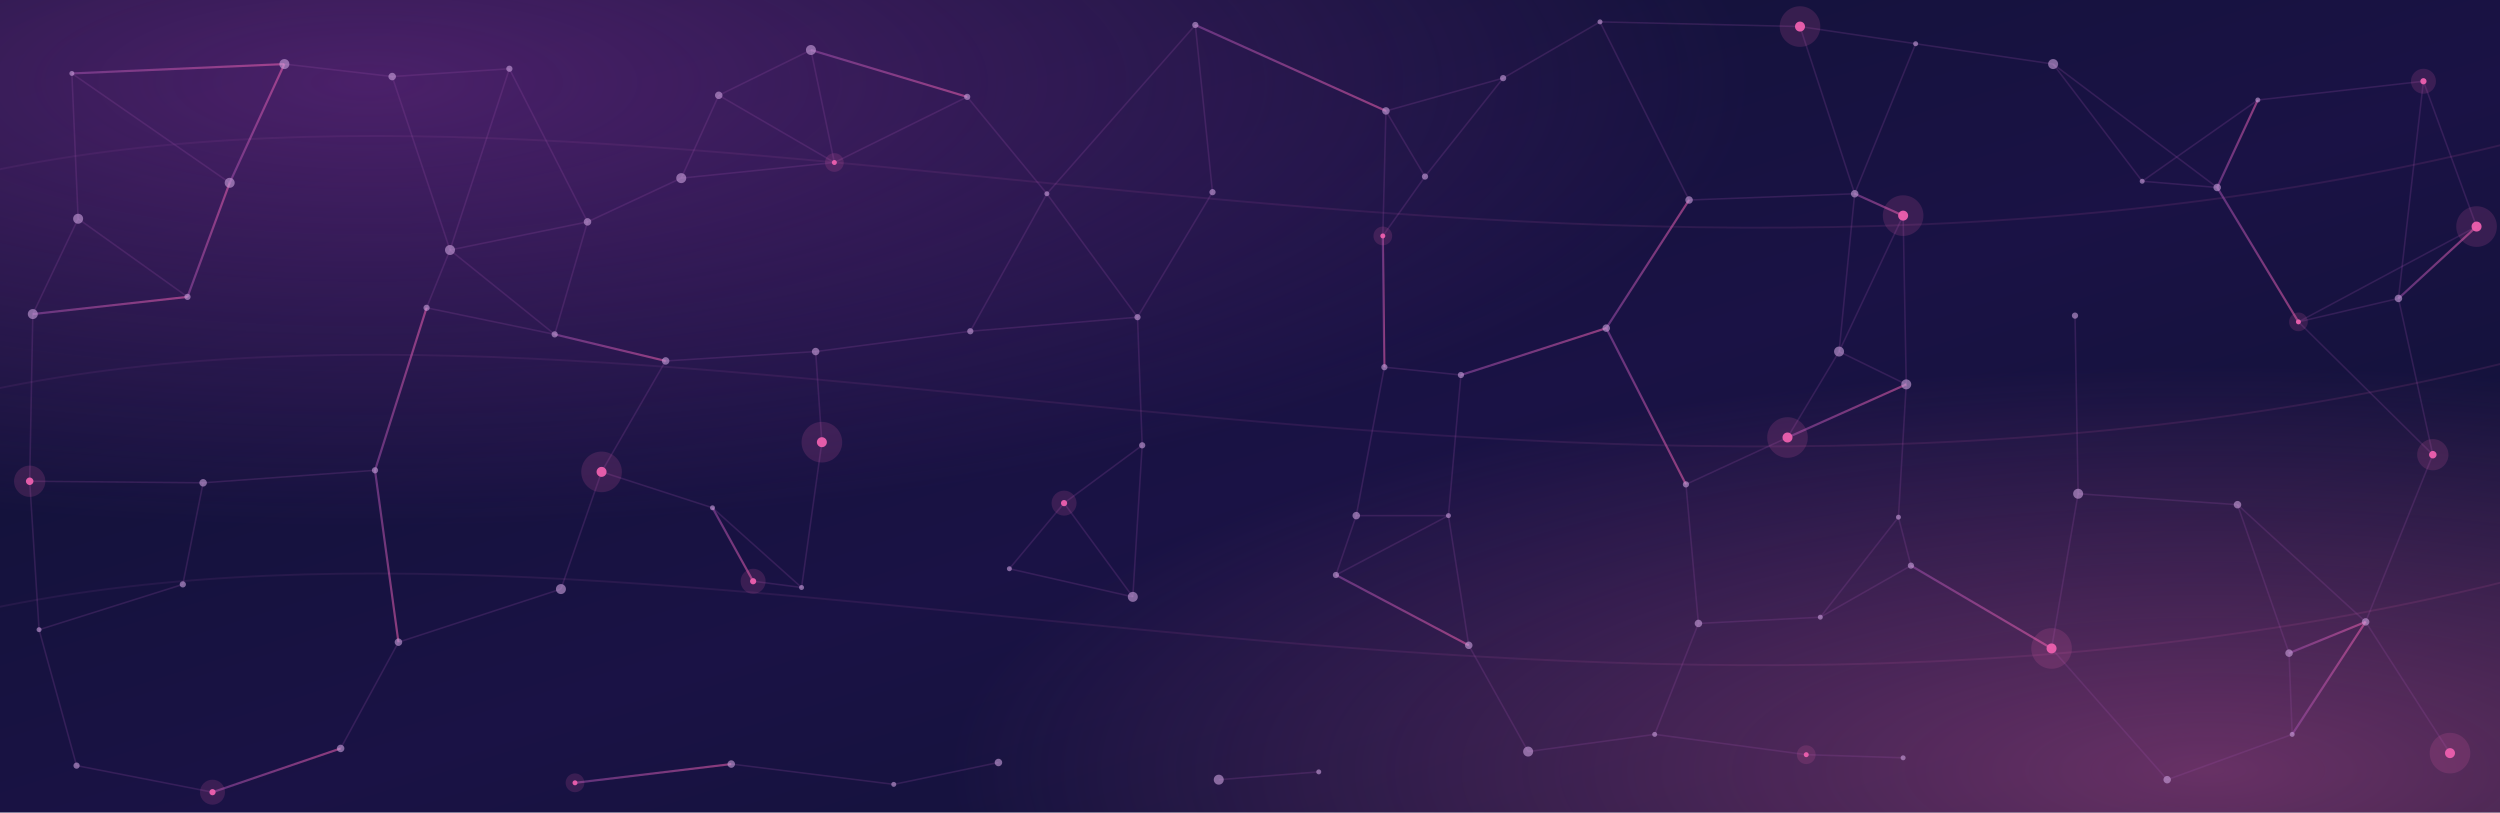
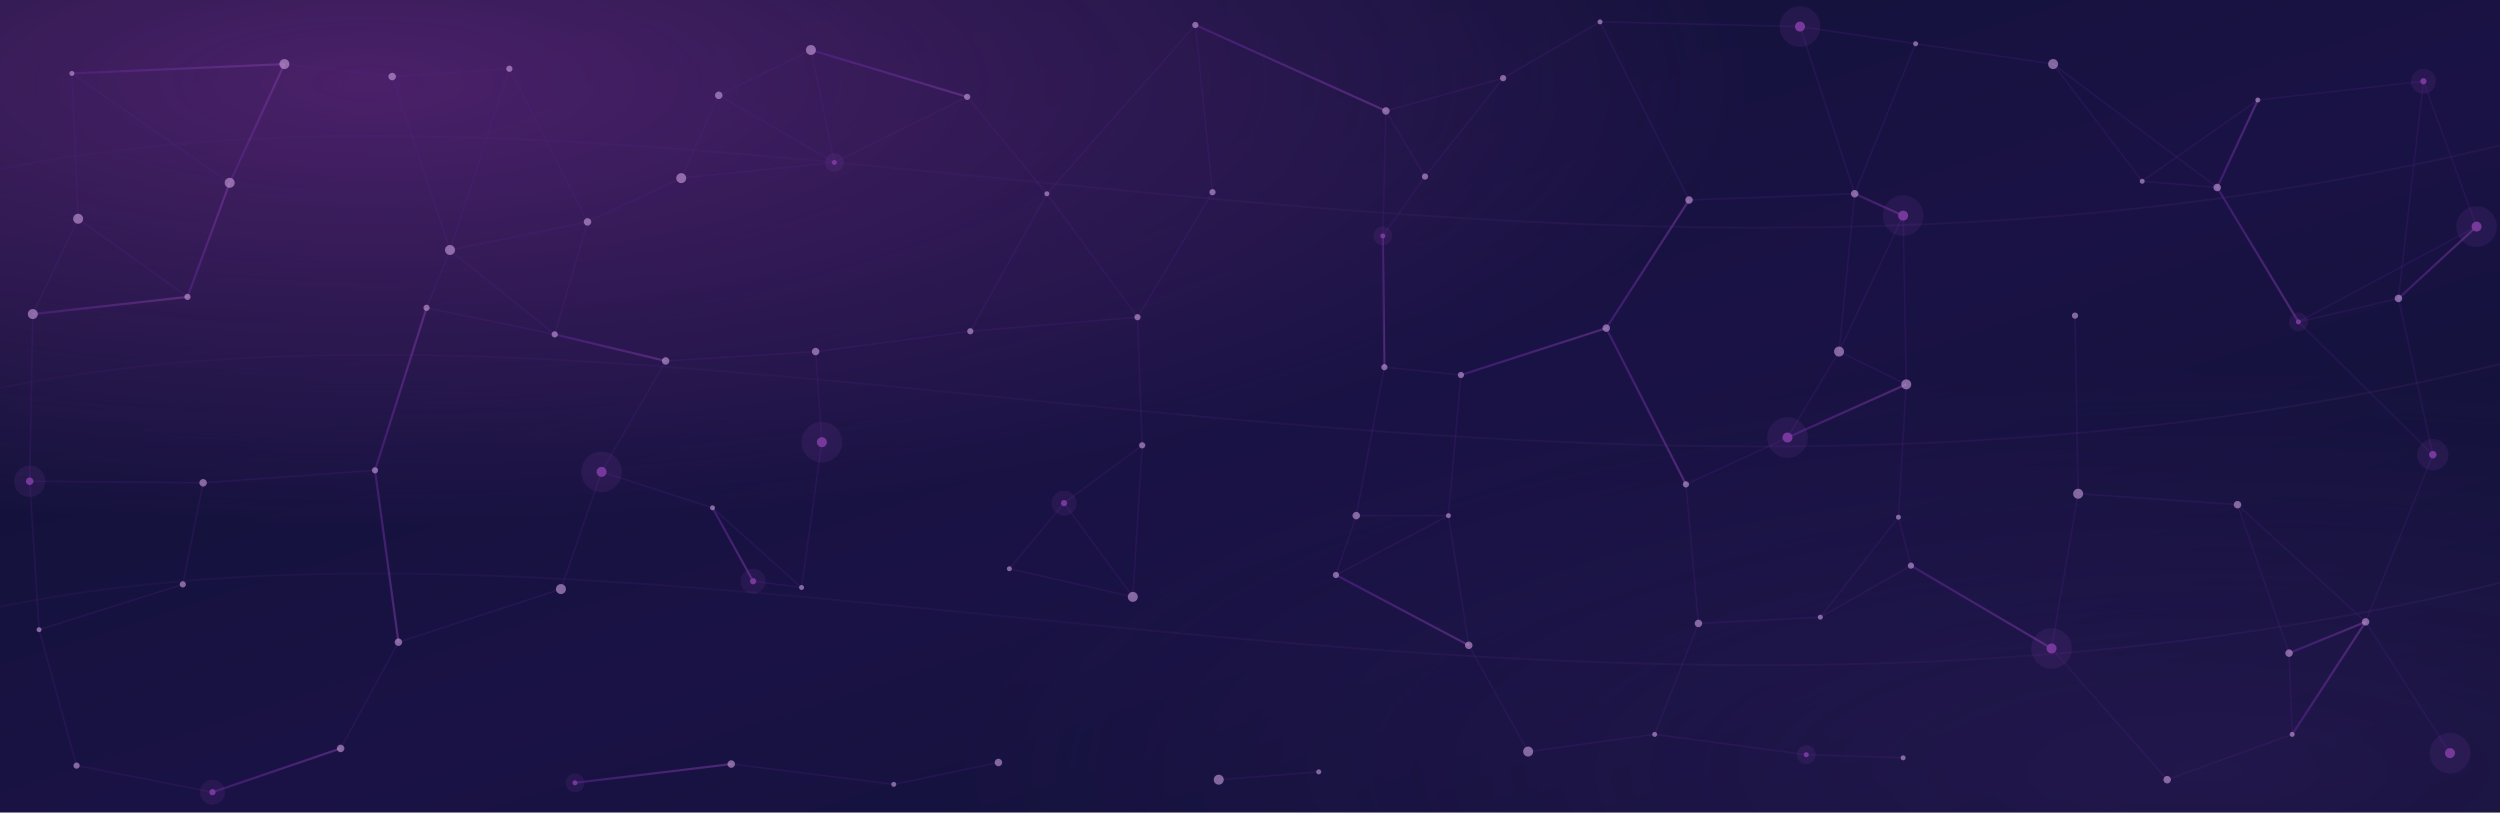
<svg xmlns="http://www.w3.org/2000/svg" viewBox="0 0 1600 520" preserveAspectRatio="xMidYMid slice">
  <defs>
    <linearGradient id="bg" x1="0" y1="0" x2="1" y2="1">
      <stop offset="0" stop-color="#0C1230" />
      <stop offset=".55" stop-color="#1A1245" />
      <stop offset="1" stop-color="#0C1230" />
    </linearGradient>
    <linearGradient id="hot" x1="0" y1="0" x2="1" y2="0">
-       <stop offset="0" stop-color="#9B4DA8" />
-       <stop offset="1" stop-color="#EC5FAE" />
+       <stop offset="0" stop-color="#5A2390" />
+       <stop offset="1" stop-color="#7A3A9E" />
    </linearGradient>
    <radialGradient id="g1" cx=".15" cy=".1" r=".55">
      <stop offset="0" stop-color="#7B2C94" stop-opacity=".55" />
      <stop offset="1" stop-color="#7B2C94" stop-opacity="0" />
    </radialGradient>
    <radialGradient id="g2" cx=".88" cy=".95" r=".5">
-       <stop offset="0" stop-color="#EC5FAE" stop-opacity=".4" />
-       <stop offset="1" stop-color="#EC5FAE" stop-opacity="0" />
+       <stop offset="0" stop-color="#5A2390" stop-opacity=".25" />
+       <stop offset="1" stop-color="#5A2390" stop-opacity="0" />
    </radialGradient>
  </defs>
  <rect width="1600" height="520" fill="url(#bg)" />
  <rect width="1600" height="520" fill="url(#g1)" />
  <rect width="1600" height="520" fill="url(#g2)" />
  <path d="M-50 120 C 400 0, 1000 260, 1650 80" fill="none" stroke="url(#hot)" stroke-opacity=".12" stroke-width="1.2" />
  <path d="M-50 260 C 400 140, 1000 400, 1650 220" fill="none" stroke="url(#hot)" stroke-opacity=".12" stroke-width="1.2" />
  <path d="M-50 400 C 400 280, 1000 540, 1650 360" fill="none" stroke="url(#hot)" stroke-opacity=".12" stroke-width="1.2" />
-   <line x1="46" y1="47" x2="50" y2="140" stroke="#9B4DA8" stroke-opacity="0.22" stroke-width="1" />
-   <line x1="46" y1="47" x2="147" y2="117" stroke="#9B4DA8" stroke-opacity="0.22" stroke-width="1" />
+   <line x1="46" y1="47" x2="50" y2="140" stroke="#5A2390" stroke-opacity="0.22" stroke-width="1" />
+   <line x1="46" y1="47" x2="147" y2="117" stroke="#5A2390" stroke-opacity="0.22" stroke-width="1" />
  <line x1="46" y1="47" x2="182" y2="41" stroke="url(#hot)" stroke-opacity="0.55" stroke-width="1.4" />
-   <line x1="182" y1="41" x2="251" y2="49" stroke="#9B4DA8" stroke-opacity="0.22" stroke-width="1" />
+   <line x1="182" y1="41" x2="251" y2="49" stroke="#5A2390" stroke-opacity="0.22" stroke-width="1" />
  <line x1="182" y1="41" x2="147" y2="117" stroke="url(#hot)" stroke-opacity="0.55" stroke-width="1.4" />
-   <line x1="251" y1="49" x2="326" y2="44" stroke="#9B4DA8" stroke-opacity="0.22" stroke-width="1" />
-   <line x1="251" y1="49" x2="288" y2="160" stroke="#9B4DA8" stroke-opacity="0.22" stroke-width="1" />
-   <line x1="326" y1="44" x2="376" y2="142" stroke="#9B4DA8" stroke-opacity="0.22" stroke-width="1" />
-   <line x1="326" y1="44" x2="288" y2="160" stroke="#9B4DA8" stroke-opacity="0.22" stroke-width="1" />
-   <line x1="460" y1="61" x2="436" y2="114" stroke="#9B4DA8" stroke-opacity="0.22" stroke-width="1" />
-   <line x1="460" y1="61" x2="519" y2="32" stroke="#9B4DA8" stroke-opacity="0.22" stroke-width="1" />
-   <line x1="460" y1="61" x2="534" y2="104" stroke="#9B4DA8" stroke-opacity="0.22" stroke-width="1" />
-   <line x1="519" y1="32" x2="534" y2="104" stroke="#9B4DA8" stroke-opacity="0.22" stroke-width="1" />
+   <line x1="251" y1="49" x2="326" y2="44" stroke="#5A2390" stroke-opacity="0.22" stroke-width="1" />
+   <line x1="251" y1="49" x2="288" y2="160" stroke="#5A2390" stroke-opacity="0.22" stroke-width="1" />
+   <line x1="326" y1="44" x2="376" y2="142" stroke="#5A2390" stroke-opacity="0.22" stroke-width="1" />
+   <line x1="326" y1="44" x2="288" y2="160" stroke="#5A2390" stroke-opacity="0.22" stroke-width="1" />
+   <line x1="460" y1="61" x2="436" y2="114" stroke="#5A2390" stroke-opacity="0.22" stroke-width="1" />
+   <line x1="460" y1="61" x2="519" y2="32" stroke="#5A2390" stroke-opacity="0.22" stroke-width="1" />
+   <line x1="460" y1="61" x2="534" y2="104" stroke="#5A2390" stroke-opacity="0.22" stroke-width="1" />
+   <line x1="519" y1="32" x2="534" y2="104" stroke="#5A2390" stroke-opacity="0.22" stroke-width="1" />
  <line x1="519" y1="32" x2="619" y2="62" stroke="url(#hot)" stroke-opacity="0.55" stroke-width="1.4" />
-   <line x1="619" y1="62" x2="670" y2="124" stroke="#9B4DA8" stroke-opacity="0.22" stroke-width="1" />
-   <line x1="619" y1="62" x2="534" y2="104" stroke="#9B4DA8" stroke-opacity="0.22" stroke-width="1" />
-   <line x1="765" y1="16" x2="776" y2="123" stroke="#9B4DA8" stroke-opacity="0.22" stroke-width="1" />
+   <line x1="619" y1="62" x2="670" y2="124" stroke="#5A2390" stroke-opacity="0.22" stroke-width="1" />
+   <line x1="619" y1="62" x2="534" y2="104" stroke="#5A2390" stroke-opacity="0.22" stroke-width="1" />
+   <line x1="765" y1="16" x2="776" y2="123" stroke="#5A2390" stroke-opacity="0.22" stroke-width="1" />
  <line x1="765" y1="16" x2="887" y2="71" stroke="url(#hot)" stroke-opacity="0.55" stroke-width="1.4" />
-   <line x1="765" y1="16" x2="670" y2="124" stroke="#9B4DA8" stroke-opacity="0.22" stroke-width="1" />
-   <line x1="887" y1="71" x2="912" y2="113" stroke="#9B4DA8" stroke-opacity="0.22" stroke-width="1" />
-   <line x1="887" y1="71" x2="962" y2="50" stroke="#9B4DA8" stroke-opacity="0.22" stroke-width="1" />
-   <line x1="887" y1="71" x2="885" y2="151" stroke="#9B4DA8" stroke-opacity="0.22" stroke-width="1" />
-   <line x1="962" y1="50" x2="1024" y2="14" stroke="#9B4DA8" stroke-opacity="0.22" stroke-width="1" />
-   <line x1="962" y1="50" x2="912" y2="113" stroke="#9B4DA8" stroke-opacity="0.22" stroke-width="1" />
-   <line x1="1024" y1="14" x2="1081" y2="128" stroke="#9B4DA8" stroke-opacity="0.22" stroke-width="1" />
-   <line x1="1024" y1="14" x2="1152" y2="17" stroke="#9B4DA8" stroke-opacity="0.22" stroke-width="1" />
-   <line x1="1152" y1="17" x2="1226" y2="28" stroke="#9B4DA8" stroke-opacity="0.22" stroke-width="1" />
-   <line x1="1152" y1="17" x2="1187" y2="124" stroke="#9B4DA8" stroke-opacity="0.22" stroke-width="1" />
-   <line x1="1226" y1="28" x2="1314" y2="41" stroke="#9B4DA8" stroke-opacity="0.22" stroke-width="1" />
-   <line x1="1226" y1="28" x2="1187" y2="124" stroke="#9B4DA8" stroke-opacity="0.22" stroke-width="1" />
-   <line x1="1314" y1="41" x2="1371" y2="116" stroke="#9B4DA8" stroke-opacity="0.22" stroke-width="1" />
-   <line x1="1314" y1="41" x2="1419" y2="120" stroke="#9B4DA8" stroke-opacity="0.22" stroke-width="1" />
+   <line x1="765" y1="16" x2="670" y2="124" stroke="#5A2390" stroke-opacity="0.22" stroke-width="1" />
+   <line x1="887" y1="71" x2="912" y2="113" stroke="#5A2390" stroke-opacity="0.22" stroke-width="1" />
+   <line x1="887" y1="71" x2="962" y2="50" stroke="#5A2390" stroke-opacity="0.22" stroke-width="1" />
+   <line x1="887" y1="71" x2="885" y2="151" stroke="#5A2390" stroke-opacity="0.22" stroke-width="1" />
+   <line x1="962" y1="50" x2="1024" y2="14" stroke="#5A2390" stroke-opacity="0.22" stroke-width="1" />
+   <line x1="962" y1="50" x2="912" y2="113" stroke="#5A2390" stroke-opacity="0.22" stroke-width="1" />
+   <line x1="1024" y1="14" x2="1081" y2="128" stroke="#5A2390" stroke-opacity="0.22" stroke-width="1" />
+   <line x1="1024" y1="14" x2="1152" y2="17" stroke="#5A2390" stroke-opacity="0.22" stroke-width="1" />
+   <line x1="1152" y1="17" x2="1226" y2="28" stroke="#5A2390" stroke-opacity="0.22" stroke-width="1" />
+   <line x1="1152" y1="17" x2="1187" y2="124" stroke="#5A2390" stroke-opacity="0.22" stroke-width="1" />
+   <line x1="1226" y1="28" x2="1314" y2="41" stroke="#5A2390" stroke-opacity="0.22" stroke-width="1" />
+   <line x1="1226" y1="28" x2="1187" y2="124" stroke="#5A2390" stroke-opacity="0.22" stroke-width="1" />
+   <line x1="1314" y1="41" x2="1371" y2="116" stroke="#5A2390" stroke-opacity="0.22" stroke-width="1" />
+   <line x1="1314" y1="41" x2="1419" y2="120" stroke="#5A2390" stroke-opacity="0.22" stroke-width="1" />
  <line x1="1445" y1="64" x2="1419" y2="120" stroke="url(#hot)" stroke-opacity="0.55" stroke-width="1.4" />
-   <line x1="1445" y1="64" x2="1371" y2="116" stroke="#9B4DA8" stroke-opacity="0.22" stroke-width="1" />
-   <line x1="1445" y1="64" x2="1551" y2="52" stroke="#9B4DA8" stroke-opacity="0.22" stroke-width="1" />
-   <line x1="1551" y1="52" x2="1585" y2="145" stroke="#9B4DA8" stroke-opacity="0.22" stroke-width="1" />
-   <line x1="1551" y1="52" x2="1535" y2="191" stroke="#9B4DA8" stroke-opacity="0.22" stroke-width="1" />
-   <line x1="50" y1="140" x2="21" y2="201" stroke="#9B4DA8" stroke-opacity="0.22" stroke-width="1" />
-   <line x1="50" y1="140" x2="120" y2="190" stroke="#9B4DA8" stroke-opacity="0.22" stroke-width="1" />
+   <line x1="1445" y1="64" x2="1371" y2="116" stroke="#5A2390" stroke-opacity="0.22" stroke-width="1" />
+   <line x1="1445" y1="64" x2="1551" y2="52" stroke="#5A2390" stroke-opacity="0.22" stroke-width="1" />
+   <line x1="1551" y1="52" x2="1585" y2="145" stroke="#5A2390" stroke-opacity="0.22" stroke-width="1" />
+   <line x1="1551" y1="52" x2="1535" y2="191" stroke="#5A2390" stroke-opacity="0.22" stroke-width="1" />
+   <line x1="50" y1="140" x2="21" y2="201" stroke="#5A2390" stroke-opacity="0.22" stroke-width="1" />
+   <line x1="50" y1="140" x2="120" y2="190" stroke="#5A2390" stroke-opacity="0.22" stroke-width="1" />
  <line x1="147" y1="117" x2="120" y2="190" stroke="url(#hot)" stroke-opacity="0.55" stroke-width="1.4" />
-   <line x1="288" y1="160" x2="273" y2="197" stroke="#9B4DA8" stroke-opacity="0.22" stroke-width="1" />
-   <line x1="288" y1="160" x2="355" y2="214" stroke="#9B4DA8" stroke-opacity="0.22" stroke-width="1" />
-   <line x1="288" y1="160" x2="376" y2="142" stroke="#9B4DA8" stroke-opacity="0.22" stroke-width="1" />
-   <line x1="376" y1="142" x2="436" y2="114" stroke="#9B4DA8" stroke-opacity="0.22" stroke-width="1" />
-   <line x1="376" y1="142" x2="355" y2="214" stroke="#9B4DA8" stroke-opacity="0.22" stroke-width="1" />
-   <line x1="436" y1="114" x2="534" y2="104" stroke="#9B4DA8" stroke-opacity="0.22" stroke-width="1" />
-   <line x1="670" y1="124" x2="728" y2="203" stroke="#9B4DA8" stroke-opacity="0.22" stroke-width="1" />
-   <line x1="670" y1="124" x2="621" y2="212" stroke="#9B4DA8" stroke-opacity="0.22" stroke-width="1" />
-   <line x1="776" y1="123" x2="728" y2="203" stroke="#9B4DA8" stroke-opacity="0.22" stroke-width="1" />
-   <line x1="885" y1="151" x2="912" y2="113" stroke="#9B4DA8" stroke-opacity="0.22" stroke-width="1" />
+   <line x1="288" y1="160" x2="273" y2="197" stroke="#5A2390" stroke-opacity="0.22" stroke-width="1" />
+   <line x1="288" y1="160" x2="355" y2="214" stroke="#5A2390" stroke-opacity="0.22" stroke-width="1" />
+   <line x1="288" y1="160" x2="376" y2="142" stroke="#5A2390" stroke-opacity="0.22" stroke-width="1" />
+   <line x1="376" y1="142" x2="436" y2="114" stroke="#5A2390" stroke-opacity="0.22" stroke-width="1" />
+   <line x1="376" y1="142" x2="355" y2="214" stroke="#5A2390" stroke-opacity="0.22" stroke-width="1" />
+   <line x1="436" y1="114" x2="534" y2="104" stroke="#5A2390" stroke-opacity="0.22" stroke-width="1" />
+   <line x1="670" y1="124" x2="728" y2="203" stroke="#5A2390" stroke-opacity="0.22" stroke-width="1" />
+   <line x1="670" y1="124" x2="621" y2="212" stroke="#5A2390" stroke-opacity="0.22" stroke-width="1" />
+   <line x1="776" y1="123" x2="728" y2="203" stroke="#5A2390" stroke-opacity="0.22" stroke-width="1" />
+   <line x1="885" y1="151" x2="912" y2="113" stroke="#5A2390" stroke-opacity="0.22" stroke-width="1" />
  <line x1="885" y1="151" x2="886" y2="235" stroke="url(#hot)" stroke-opacity="0.55" stroke-width="1.4" />
  <line x1="1081" y1="128" x2="1028" y2="210" stroke="url(#hot)" stroke-opacity="0.55" stroke-width="1.4" />
-   <line x1="1081" y1="128" x2="1187" y2="124" stroke="#9B4DA8" stroke-opacity="0.22" stroke-width="1" />
+   <line x1="1081" y1="128" x2="1187" y2="124" stroke="#5A2390" stroke-opacity="0.22" stroke-width="1" />
  <line x1="1187" y1="124" x2="1218" y2="138" stroke="url(#hot)" stroke-opacity="0.55" stroke-width="1.4" />
-   <line x1="1187" y1="124" x2="1177" y2="225" stroke="#9B4DA8" stroke-opacity="0.22" stroke-width="1" />
-   <line x1="1218" y1="138" x2="1177" y2="225" stroke="#9B4DA8" stroke-opacity="0.22" stroke-width="1" />
-   <line x1="1218" y1="138" x2="1220" y2="246" stroke="#9B4DA8" stroke-opacity="0.22" stroke-width="1" />
-   <line x1="1371" y1="116" x2="1419" y2="120" stroke="#9B4DA8" stroke-opacity="0.22" stroke-width="1" />
+   <line x1="1187" y1="124" x2="1177" y2="225" stroke="#5A2390" stroke-opacity="0.22" stroke-width="1" />
+   <line x1="1218" y1="138" x2="1177" y2="225" stroke="#5A2390" stroke-opacity="0.22" stroke-width="1" />
+   <line x1="1218" y1="138" x2="1220" y2="246" stroke="#5A2390" stroke-opacity="0.22" stroke-width="1" />
+   <line x1="1371" y1="116" x2="1419" y2="120" stroke="#5A2390" stroke-opacity="0.22" stroke-width="1" />
  <line x1="1419" y1="120" x2="1471" y2="206" stroke="url(#hot)" stroke-opacity="0.55" stroke-width="1.4" />
  <line x1="1585" y1="145" x2="1535" y2="191" stroke="url(#hot)" stroke-opacity="0.55" stroke-width="1.4" />
-   <line x1="1585" y1="145" x2="1471" y2="206" stroke="#9B4DA8" stroke-opacity="0.22" stroke-width="1" />
+   <line x1="1585" y1="145" x2="1471" y2="206" stroke="#5A2390" stroke-opacity="0.22" stroke-width="1" />
  <line x1="21" y1="201" x2="120" y2="190" stroke="url(#hot)" stroke-opacity="0.55" stroke-width="1.4" />
-   <line x1="21" y1="201" x2="19" y2="308" stroke="#9B4DA8" stroke-opacity="0.22" stroke-width="1" />
-   <line x1="273" y1="197" x2="355" y2="214" stroke="#9B4DA8" stroke-opacity="0.22" stroke-width="1" />
+   <line x1="21" y1="201" x2="19" y2="308" stroke="#5A2390" stroke-opacity="0.22" stroke-width="1" />
+   <line x1="273" y1="197" x2="355" y2="214" stroke="#5A2390" stroke-opacity="0.22" stroke-width="1" />
  <line x1="273" y1="197" x2="240" y2="301" stroke="url(#hot)" stroke-opacity="0.55" stroke-width="1.4" />
  <line x1="355" y1="214" x2="426" y2="231" stroke="url(#hot)" stroke-opacity="0.55" stroke-width="1.4" />
-   <line x1="426" y1="231" x2="385" y2="302" stroke="#9B4DA8" stroke-opacity="0.22" stroke-width="1" />
-   <line x1="426" y1="231" x2="522" y2="225" stroke="#9B4DA8" stroke-opacity="0.22" stroke-width="1" />
-   <line x1="522" y1="225" x2="526" y2="283" stroke="#9B4DA8" stroke-opacity="0.22" stroke-width="1" />
-   <line x1="522" y1="225" x2="621" y2="212" stroke="#9B4DA8" stroke-opacity="0.22" stroke-width="1" />
-   <line x1="621" y1="212" x2="728" y2="203" stroke="#9B4DA8" stroke-opacity="0.22" stroke-width="1" />
-   <line x1="728" y1="203" x2="731" y2="285" stroke="#9B4DA8" stroke-opacity="0.22" stroke-width="1" />
-   <line x1="886" y1="235" x2="935" y2="240" stroke="#9B4DA8" stroke-opacity="0.22" stroke-width="1" />
-   <line x1="886" y1="235" x2="868" y2="330" stroke="#9B4DA8" stroke-opacity="0.22" stroke-width="1" />
-   <line x1="935" y1="240" x2="927" y2="330" stroke="#9B4DA8" stroke-opacity="0.22" stroke-width="1" />
+   <line x1="426" y1="231" x2="385" y2="302" stroke="#5A2390" stroke-opacity="0.22" stroke-width="1" />
+   <line x1="426" y1="231" x2="522" y2="225" stroke="#5A2390" stroke-opacity="0.22" stroke-width="1" />
+   <line x1="522" y1="225" x2="526" y2="283" stroke="#5A2390" stroke-opacity="0.22" stroke-width="1" />
+   <line x1="522" y1="225" x2="621" y2="212" stroke="#5A2390" stroke-opacity="0.22" stroke-width="1" />
+   <line x1="621" y1="212" x2="728" y2="203" stroke="#5A2390" stroke-opacity="0.22" stroke-width="1" />
+   <line x1="728" y1="203" x2="731" y2="285" stroke="#5A2390" stroke-opacity="0.22" stroke-width="1" />
+   <line x1="886" y1="235" x2="935" y2="240" stroke="#5A2390" stroke-opacity="0.22" stroke-width="1" />
+   <line x1="886" y1="235" x2="868" y2="330" stroke="#5A2390" stroke-opacity="0.22" stroke-width="1" />
+   <line x1="935" y1="240" x2="927" y2="330" stroke="#5A2390" stroke-opacity="0.22" stroke-width="1" />
  <line x1="935" y1="240" x2="1028" y2="210" stroke="url(#hot)" stroke-opacity="0.55" stroke-width="1.4" />
  <line x1="1028" y1="210" x2="1079" y2="310" stroke="url(#hot)" stroke-opacity="0.55" stroke-width="1.4" />
-   <line x1="1177" y1="225" x2="1220" y2="246" stroke="#9B4DA8" stroke-opacity="0.22" stroke-width="1" />
-   <line x1="1177" y1="225" x2="1144" y2="280" stroke="#9B4DA8" stroke-opacity="0.22" stroke-width="1" />
+   <line x1="1177" y1="225" x2="1220" y2="246" stroke="#5A2390" stroke-opacity="0.22" stroke-width="1" />
+   <line x1="1177" y1="225" x2="1144" y2="280" stroke="#5A2390" stroke-opacity="0.22" stroke-width="1" />
  <line x1="1220" y1="246" x2="1144" y2="280" stroke="url(#hot)" stroke-opacity="0.55" stroke-width="1.4" />
-   <line x1="1220" y1="246" x2="1215" y2="331" stroke="#9B4DA8" stroke-opacity="0.22" stroke-width="1" />
-   <line x1="1328" y1="202" x2="1330" y2="316" stroke="#9B4DA8" stroke-opacity="0.22" stroke-width="1" />
-   <line x1="1471" y1="206" x2="1535" y2="191" stroke="#9B4DA8" stroke-opacity="0.22" stroke-width="1" />
-   <line x1="1471" y1="206" x2="1557" y2="291" stroke="#9B4DA8" stroke-opacity="0.22" stroke-width="1" />
-   <line x1="1535" y1="191" x2="1557" y2="291" stroke="#9B4DA8" stroke-opacity="0.22" stroke-width="1" />
-   <line x1="19" y1="308" x2="25" y2="403" stroke="#9B4DA8" stroke-opacity="0.22" stroke-width="1" />
-   <line x1="19" y1="308" x2="130" y2="309" stroke="#9B4DA8" stroke-opacity="0.22" stroke-width="1" />
-   <line x1="130" y1="309" x2="117" y2="374" stroke="#9B4DA8" stroke-opacity="0.22" stroke-width="1" />
-   <line x1="130" y1="309" x2="240" y2="301" stroke="#9B4DA8" stroke-opacity="0.22" stroke-width="1" />
+   <line x1="1220" y1="246" x2="1215" y2="331" stroke="#5A2390" stroke-opacity="0.22" stroke-width="1" />
+   <line x1="1328" y1="202" x2="1330" y2="316" stroke="#5A2390" stroke-opacity="0.22" stroke-width="1" />
+   <line x1="1471" y1="206" x2="1535" y2="191" stroke="#5A2390" stroke-opacity="0.22" stroke-width="1" />
+   <line x1="1471" y1="206" x2="1557" y2="291" stroke="#5A2390" stroke-opacity="0.22" stroke-width="1" />
+   <line x1="1535" y1="191" x2="1557" y2="291" stroke="#5A2390" stroke-opacity="0.22" stroke-width="1" />
+   <line x1="19" y1="308" x2="25" y2="403" stroke="#5A2390" stroke-opacity="0.22" stroke-width="1" />
+   <line x1="19" y1="308" x2="130" y2="309" stroke="#5A2390" stroke-opacity="0.22" stroke-width="1" />
+   <line x1="130" y1="309" x2="117" y2="374" stroke="#5A2390" stroke-opacity="0.22" stroke-width="1" />
+   <line x1="130" y1="309" x2="240" y2="301" stroke="#5A2390" stroke-opacity="0.22" stroke-width="1" />
  <line x1="240" y1="301" x2="255" y2="411" stroke="url(#hot)" stroke-opacity="0.55" stroke-width="1.4" />
-   <line x1="385" y1="302" x2="456" y2="325" stroke="#9B4DA8" stroke-opacity="0.22" stroke-width="1" />
-   <line x1="385" y1="302" x2="359" y2="377" stroke="#9B4DA8" stroke-opacity="0.22" stroke-width="1" />
+   <line x1="385" y1="302" x2="456" y2="325" stroke="#5A2390" stroke-opacity="0.22" stroke-width="1" />
+   <line x1="385" y1="302" x2="359" y2="377" stroke="#5A2390" stroke-opacity="0.22" stroke-width="1" />
  <line x1="456" y1="325" x2="482" y2="372" stroke="url(#hot)" stroke-opacity="0.55" stroke-width="1.4" />
-   <line x1="456" y1="325" x2="513" y2="376" stroke="#9B4DA8" stroke-opacity="0.22" stroke-width="1" />
-   <line x1="526" y1="283" x2="513" y2="376" stroke="#9B4DA8" stroke-opacity="0.22" stroke-width="1" />
-   <line x1="681" y1="322" x2="646" y2="364" stroke="#9B4DA8" stroke-opacity="0.22" stroke-width="1" />
-   <line x1="681" y1="322" x2="731" y2="285" stroke="#9B4DA8" stroke-opacity="0.22" stroke-width="1" />
-   <line x1="681" y1="322" x2="725" y2="382" stroke="#9B4DA8" stroke-opacity="0.22" stroke-width="1" />
-   <line x1="731" y1="285" x2="725" y2="382" stroke="#9B4DA8" stroke-opacity="0.22" stroke-width="1" />
-   <line x1="868" y1="330" x2="855" y2="368" stroke="#9B4DA8" stroke-opacity="0.22" stroke-width="1" />
-   <line x1="868" y1="330" x2="927" y2="330" stroke="#9B4DA8" stroke-opacity="0.22" stroke-width="1" />
-   <line x1="927" y1="330" x2="855" y2="368" stroke="#9B4DA8" stroke-opacity="0.22" stroke-width="1" />
-   <line x1="927" y1="330" x2="940" y2="413" stroke="#9B4DA8" stroke-opacity="0.22" stroke-width="1" />
-   <line x1="1079" y1="310" x2="1144" y2="280" stroke="#9B4DA8" stroke-opacity="0.22" stroke-width="1" />
-   <line x1="1079" y1="310" x2="1087" y2="399" stroke="#9B4DA8" stroke-opacity="0.22" stroke-width="1" />
-   <line x1="1215" y1="331" x2="1223" y2="362" stroke="#9B4DA8" stroke-opacity="0.22" stroke-width="1" />
-   <line x1="1215" y1="331" x2="1165" y2="395" stroke="#9B4DA8" stroke-opacity="0.22" stroke-width="1" />
-   <line x1="1330" y1="316" x2="1313" y2="415" stroke="#9B4DA8" stroke-opacity="0.22" stroke-width="1" />
-   <line x1="1330" y1="316" x2="1432" y2="323" stroke="#9B4DA8" stroke-opacity="0.22" stroke-width="1" />
-   <line x1="1432" y1="323" x2="1465" y2="418" stroke="#9B4DA8" stroke-opacity="0.22" stroke-width="1" />
-   <line x1="1432" y1="323" x2="1514" y2="398" stroke="#9B4DA8" stroke-opacity="0.22" stroke-width="1" />
-   <line x1="1557" y1="291" x2="1514" y2="398" stroke="#9B4DA8" stroke-opacity="0.22" stroke-width="1" />
-   <line x1="25" y1="403" x2="49" y2="490" stroke="#9B4DA8" stroke-opacity="0.22" stroke-width="1" />
-   <line x1="25" y1="403" x2="117" y2="374" stroke="#9B4DA8" stroke-opacity="0.22" stroke-width="1" />
-   <line x1="255" y1="411" x2="218" y2="479" stroke="#9B4DA8" stroke-opacity="0.22" stroke-width="1" />
-   <line x1="255" y1="411" x2="359" y2="377" stroke="#9B4DA8" stroke-opacity="0.22" stroke-width="1" />
-   <line x1="482" y1="372" x2="513" y2="376" stroke="#9B4DA8" stroke-opacity="0.22" stroke-width="1" />
-   <line x1="646" y1="364" x2="725" y2="382" stroke="#9B4DA8" stroke-opacity="0.22" stroke-width="1" />
+   <line x1="456" y1="325" x2="513" y2="376" stroke="#5A2390" stroke-opacity="0.22" stroke-width="1" />
+   <line x1="526" y1="283" x2="513" y2="376" stroke="#5A2390" stroke-opacity="0.22" stroke-width="1" />
+   <line x1="681" y1="322" x2="646" y2="364" stroke="#5A2390" stroke-opacity="0.22" stroke-width="1" />
+   <line x1="681" y1="322" x2="731" y2="285" stroke="#5A2390" stroke-opacity="0.22" stroke-width="1" />
+   <line x1="681" y1="322" x2="725" y2="382" stroke="#5A2390" stroke-opacity="0.22" stroke-width="1" />
+   <line x1="731" y1="285" x2="725" y2="382" stroke="#5A2390" stroke-opacity="0.22" stroke-width="1" />
+   <line x1="868" y1="330" x2="855" y2="368" stroke="#5A2390" stroke-opacity="0.22" stroke-width="1" />
+   <line x1="868" y1="330" x2="927" y2="330" stroke="#5A2390" stroke-opacity="0.22" stroke-width="1" />
+   <line x1="927" y1="330" x2="855" y2="368" stroke="#5A2390" stroke-opacity="0.22" stroke-width="1" />
+   <line x1="927" y1="330" x2="940" y2="413" stroke="#5A2390" stroke-opacity="0.22" stroke-width="1" />
+   <line x1="1079" y1="310" x2="1144" y2="280" stroke="#5A2390" stroke-opacity="0.22" stroke-width="1" />
+   <line x1="1079" y1="310" x2="1087" y2="399" stroke="#5A2390" stroke-opacity="0.22" stroke-width="1" />
+   <line x1="1215" y1="331" x2="1223" y2="362" stroke="#5A2390" stroke-opacity="0.22" stroke-width="1" />
+   <line x1="1215" y1="331" x2="1165" y2="395" stroke="#5A2390" stroke-opacity="0.22" stroke-width="1" />
+   <line x1="1330" y1="316" x2="1313" y2="415" stroke="#5A2390" stroke-opacity="0.22" stroke-width="1" />
+   <line x1="1330" y1="316" x2="1432" y2="323" stroke="#5A2390" stroke-opacity="0.22" stroke-width="1" />
+   <line x1="1432" y1="323" x2="1465" y2="418" stroke="#5A2390" stroke-opacity="0.22" stroke-width="1" />
+   <line x1="1432" y1="323" x2="1514" y2="398" stroke="#5A2390" stroke-opacity="0.22" stroke-width="1" />
+   <line x1="1557" y1="291" x2="1514" y2="398" stroke="#5A2390" stroke-opacity="0.22" stroke-width="1" />
+   <line x1="25" y1="403" x2="49" y2="490" stroke="#5A2390" stroke-opacity="0.22" stroke-width="1" />
+   <line x1="25" y1="403" x2="117" y2="374" stroke="#5A2390" stroke-opacity="0.22" stroke-width="1" />
+   <line x1="255" y1="411" x2="218" y2="479" stroke="#5A2390" stroke-opacity="0.22" stroke-width="1" />
+   <line x1="255" y1="411" x2="359" y2="377" stroke="#5A2390" stroke-opacity="0.22" stroke-width="1" />
+   <line x1="482" y1="372" x2="513" y2="376" stroke="#5A2390" stroke-opacity="0.22" stroke-width="1" />
+   <line x1="646" y1="364" x2="725" y2="382" stroke="#5A2390" stroke-opacity="0.22" stroke-width="1" />
  <line x1="855" y1="368" x2="940" y2="413" stroke="url(#hot)" stroke-opacity="0.55" stroke-width="1.4" />
-   <line x1="940" y1="413" x2="978" y2="481" stroke="#9B4DA8" stroke-opacity="0.22" stroke-width="1" />
-   <line x1="1087" y1="399" x2="1059" y2="470" stroke="#9B4DA8" stroke-opacity="0.22" stroke-width="1" />
-   <line x1="1087" y1="399" x2="1165" y2="395" stroke="#9B4DA8" stroke-opacity="0.22" stroke-width="1" />
-   <line x1="1165" y1="395" x2="1223" y2="362" stroke="#9B4DA8" stroke-opacity="0.22" stroke-width="1" />
+   <line x1="940" y1="413" x2="978" y2="481" stroke="#5A2390" stroke-opacity="0.22" stroke-width="1" />
+   <line x1="1087" y1="399" x2="1059" y2="470" stroke="#5A2390" stroke-opacity="0.22" stroke-width="1" />
+   <line x1="1087" y1="399" x2="1165" y2="395" stroke="#5A2390" stroke-opacity="0.22" stroke-width="1" />
+   <line x1="1165" y1="395" x2="1223" y2="362" stroke="#5A2390" stroke-opacity="0.22" stroke-width="1" />
  <line x1="1223" y1="362" x2="1313" y2="415" stroke="url(#hot)" stroke-opacity="0.55" stroke-width="1.4" />
-   <line x1="1313" y1="415" x2="1387" y2="499" stroke="#9B4DA8" stroke-opacity="0.22" stroke-width="1" />
+   <line x1="1313" y1="415" x2="1387" y2="499" stroke="#5A2390" stroke-opacity="0.22" stroke-width="1" />
  <line x1="1465" y1="418" x2="1514" y2="398" stroke="url(#hot)" stroke-opacity="0.55" stroke-width="1.4" />
-   <line x1="1465" y1="418" x2="1467" y2="470" stroke="#9B4DA8" stroke-opacity="0.22" stroke-width="1" />
+   <line x1="1465" y1="418" x2="1467" y2="470" stroke="#5A2390" stroke-opacity="0.22" stroke-width="1" />
  <line x1="1514" y1="398" x2="1467" y2="470" stroke="url(#hot)" stroke-opacity="0.55" stroke-width="1.4" />
-   <line x1="1514" y1="398" x2="1568" y2="482" stroke="#9B4DA8" stroke-opacity="0.22" stroke-width="1" />
-   <line x1="49" y1="490" x2="136" y2="507" stroke="#9B4DA8" stroke-opacity="0.22" stroke-width="1" />
+   <line x1="1514" y1="398" x2="1568" y2="482" stroke="#5A2390" stroke-opacity="0.22" stroke-width="1" />
+   <line x1="49" y1="490" x2="136" y2="507" stroke="#5A2390" stroke-opacity="0.22" stroke-width="1" />
  <line x1="136" y1="507" x2="218" y2="479" stroke="url(#hot)" stroke-opacity="0.55" stroke-width="1.4" />
  <line x1="368" y1="501" x2="468" y2="489" stroke="url(#hot)" stroke-opacity="0.55" stroke-width="1.4" />
-   <line x1="468" y1="489" x2="572" y2="502" stroke="#9B4DA8" stroke-opacity="0.22" stroke-width="1" />
-   <line x1="572" y1="502" x2="639" y2="488" stroke="#9B4DA8" stroke-opacity="0.22" stroke-width="1" />
-   <line x1="780" y1="499" x2="844" y2="494" stroke="#9B4DA8" stroke-opacity="0.22" stroke-width="1" />
-   <line x1="978" y1="481" x2="1059" y2="470" stroke="#9B4DA8" stroke-opacity="0.22" stroke-width="1" />
-   <line x1="1059" y1="470" x2="1156" y2="483" stroke="#9B4DA8" stroke-opacity="0.22" stroke-width="1" />
-   <line x1="1156" y1="483" x2="1218" y2="485" stroke="#9B4DA8" stroke-opacity="0.22" stroke-width="1" />
-   <line x1="1387" y1="499" x2="1467" y2="470" stroke="#9B4DA8" stroke-opacity="0.22" stroke-width="1" />
+   <line x1="468" y1="489" x2="572" y2="502" stroke="#5A2390" stroke-opacity="0.22" stroke-width="1" />
+   <line x1="572" y1="502" x2="639" y2="488" stroke="#5A2390" stroke-opacity="0.22" stroke-width="1" />
+   <line x1="780" y1="499" x2="844" y2="494" stroke="#5A2390" stroke-opacity="0.22" stroke-width="1" />
+   <line x1="978" y1="481" x2="1059" y2="470" stroke="#5A2390" stroke-opacity="0.22" stroke-width="1" />
+   <line x1="1059" y1="470" x2="1156" y2="483" stroke="#5A2390" stroke-opacity="0.22" stroke-width="1" />
+   <line x1="1156" y1="483" x2="1218" y2="485" stroke="#5A2390" stroke-opacity="0.22" stroke-width="1" />
+   <line x1="1387" y1="499" x2="1467" y2="470" stroke="#5A2390" stroke-opacity="0.22" stroke-width="1" />
  <circle cx="46" cy="47" r="1.6" fill="#C9A0DC" fill-opacity="0.6" />
  <circle cx="182" cy="41" r="3.2" fill="#C9A0DC" fill-opacity="0.6" />
  <circle cx="251" cy="49" r="2.4" fill="#C9A0DC" fill-opacity="0.6" />
  <circle cx="326" cy="44" r="2" fill="#C9A0DC" fill-opacity="0.6" />
  <circle cx="460" cy="61" r="2.4" fill="#C9A0DC" fill-opacity="0.6" />
  <circle cx="519" cy="32" r="3.2" fill="#C9A0DC" fill-opacity="0.6" />
  <circle cx="619" cy="62" r="2" fill="#C9A0DC" fill-opacity="0.6" />
  <circle cx="765" cy="16" r="2" fill="#C9A0DC" fill-opacity="0.6" />
  <circle cx="887" cy="71" r="2.4" fill="#C9A0DC" fill-opacity="0.6" />
  <circle cx="962" cy="50" r="2" fill="#C9A0DC" fill-opacity="0.6" />
  <circle cx="1024" cy="14" r="1.6" fill="#C9A0DC" fill-opacity="0.6" />
-   <circle cx="1152" cy="17" r="13" fill="#EC5FAE" fill-opacity=".16" />
-   <circle cx="1152" cy="17" r="3.2" fill="#EC5FAE" fill-opacity="0.95" />
+   <circle cx="1152" cy="17" r="13" fill="#7A3A9E" fill-opacity=".16" />
+   <circle cx="1152" cy="17" r="3.2" fill="#7A3A9E" fill-opacity="0.95" />
  <circle cx="1226" cy="28" r="1.6" fill="#C9A0DC" fill-opacity="0.6" />
  <circle cx="1314" cy="41" r="3.2" fill="#C9A0DC" fill-opacity="0.6" />
  <circle cx="1445" cy="64" r="1.6" fill="#C9A0DC" fill-opacity="0.6" />
-   <circle cx="1551" cy="52" r="8" fill="#EC5FAE" fill-opacity=".16" />
-   <circle cx="1551" cy="52" r="2" fill="#EC5FAE" fill-opacity="0.95" />
+   <circle cx="1551" cy="52" r="8" fill="#7A3A9E" fill-opacity=".16" />
+   <circle cx="1551" cy="52" r="2" fill="#7A3A9E" fill-opacity="0.95" />
  <circle cx="50" cy="140" r="3.2" fill="#C9A0DC" fill-opacity="0.6" />
  <circle cx="147" cy="117" r="3.2" fill="#C9A0DC" fill-opacity="0.6" />
  <circle cx="288" cy="160" r="3.2" fill="#C9A0DC" fill-opacity="0.6" />
  <circle cx="376" cy="142" r="2.4" fill="#C9A0DC" fill-opacity="0.6" />
  <circle cx="436" cy="114" r="3.2" fill="#C9A0DC" fill-opacity="0.6" />
-   <circle cx="534" cy="104" r="6" fill="#EC5FAE" fill-opacity=".16" />
-   <circle cx="534" cy="104" r="1.6" fill="#EC5FAE" fill-opacity="0.95" />
+   <circle cx="534" cy="104" r="6" fill="#7A3A9E" fill-opacity=".16" />
+   <circle cx="534" cy="104" r="1.6" fill="#7A3A9E" fill-opacity="0.95" />
  <circle cx="670" cy="124" r="1.6" fill="#C9A0DC" fill-opacity="0.6" />
  <circle cx="776" cy="123" r="2" fill="#C9A0DC" fill-opacity="0.6" />
-   <circle cx="885" cy="151" r="6" fill="#EC5FAE" fill-opacity=".16" />
-   <circle cx="885" cy="151" r="1.6" fill="#EC5FAE" fill-opacity="0.95" />
+   <circle cx="885" cy="151" r="6" fill="#7A3A9E" fill-opacity=".16" />
+   <circle cx="885" cy="151" r="1.6" fill="#7A3A9E" fill-opacity="0.95" />
  <circle cx="912" cy="113" r="2" fill="#C9A0DC" fill-opacity="0.6" />
  <circle cx="1081" cy="128" r="2.4" fill="#C9A0DC" fill-opacity="0.6" />
  <circle cx="1187" cy="124" r="2.4" fill="#C9A0DC" fill-opacity="0.6" />
-   <circle cx="1218" cy="138" r="13" fill="#EC5FAE" fill-opacity=".16" />
-   <circle cx="1218" cy="138" r="3.2" fill="#EC5FAE" fill-opacity="0.95" />
+   <circle cx="1218" cy="138" r="13" fill="#7A3A9E" fill-opacity=".16" />
+   <circle cx="1218" cy="138" r="3.2" fill="#7A3A9E" fill-opacity="0.95" />
  <circle cx="1371" cy="116" r="1.6" fill="#C9A0DC" fill-opacity="0.6" />
  <circle cx="1419" cy="120" r="2.4" fill="#C9A0DC" fill-opacity="0.6" />
-   <circle cx="1585" cy="145" r="13" fill="#EC5FAE" fill-opacity=".16" />
-   <circle cx="1585" cy="145" r="3.2" fill="#EC5FAE" fill-opacity="0.95" />
+   <circle cx="1585" cy="145" r="13" fill="#7A3A9E" fill-opacity=".16" />
+   <circle cx="1585" cy="145" r="3.2" fill="#7A3A9E" fill-opacity="0.95" />
  <circle cx="21" cy="201" r="3.2" fill="#C9A0DC" fill-opacity="0.6" />
  <circle cx="120" cy="190" r="2" fill="#C9A0DC" fill-opacity="0.6" />
  <circle cx="273" cy="197" r="2" fill="#C9A0DC" fill-opacity="0.6" />
  <circle cx="355" cy="214" r="2" fill="#C9A0DC" fill-opacity="0.6" />
  <circle cx="426" cy="231" r="2.4" fill="#C9A0DC" fill-opacity="0.6" />
  <circle cx="522" cy="225" r="2.4" fill="#C9A0DC" fill-opacity="0.6" />
  <circle cx="621" cy="212" r="2" fill="#C9A0DC" fill-opacity="0.6" />
  <circle cx="728" cy="203" r="2" fill="#C9A0DC" fill-opacity="0.6" />
  <circle cx="886" cy="235" r="2" fill="#C9A0DC" fill-opacity="0.6" />
  <circle cx="935" cy="240" r="2" fill="#C9A0DC" fill-opacity="0.6" />
  <circle cx="1028" cy="210" r="2.4" fill="#C9A0DC" fill-opacity="0.6" />
  <circle cx="1177" cy="225" r="3.2" fill="#C9A0DC" fill-opacity="0.6" />
  <circle cx="1220" cy="246" r="3.2" fill="#C9A0DC" fill-opacity="0.6" />
  <circle cx="1328" cy="202" r="2" fill="#C9A0DC" fill-opacity="0.6" />
-   <circle cx="1471" cy="206" r="6" fill="#EC5FAE" fill-opacity=".16" />
-   <circle cx="1471" cy="206" r="1.6" fill="#EC5FAE" fill-opacity="0.95" />
+   <circle cx="1471" cy="206" r="6" fill="#7A3A9E" fill-opacity=".16" />
+   <circle cx="1471" cy="206" r="1.6" fill="#7A3A9E" fill-opacity="0.95" />
  <circle cx="1535" cy="191" r="2.4" fill="#C9A0DC" fill-opacity="0.6" />
-   <circle cx="19" cy="308" r="10" fill="#EC5FAE" fill-opacity=".16" />
-   <circle cx="19" cy="308" r="2.4" fill="#EC5FAE" fill-opacity="0.95" />
+   <circle cx="19" cy="308" r="10" fill="#7A3A9E" fill-opacity=".16" />
+   <circle cx="19" cy="308" r="2.4" fill="#7A3A9E" fill-opacity="0.95" />
  <circle cx="130" cy="309" r="2.4" fill="#C9A0DC" fill-opacity="0.6" />
  <circle cx="240" cy="301" r="2" fill="#C9A0DC" fill-opacity="0.6" />
-   <circle cx="385" cy="302" r="13" fill="#EC5FAE" fill-opacity=".16" />
-   <circle cx="385" cy="302" r="3.2" fill="#EC5FAE" fill-opacity="0.95" />
+   <circle cx="385" cy="302" r="13" fill="#7A3A9E" fill-opacity=".16" />
+   <circle cx="385" cy="302" r="3.2" fill="#7A3A9E" fill-opacity="0.95" />
  <circle cx="456" cy="325" r="1.6" fill="#C9A0DC" fill-opacity="0.6" />
-   <circle cx="526" cy="283" r="13" fill="#EC5FAE" fill-opacity=".16" />
-   <circle cx="526" cy="283" r="3.2" fill="#EC5FAE" fill-opacity="0.95" />
-   <circle cx="681" cy="322" r="8" fill="#EC5FAE" fill-opacity=".16" />
-   <circle cx="681" cy="322" r="2" fill="#EC5FAE" fill-opacity="0.95" />
+   <circle cx="526" cy="283" r="13" fill="#7A3A9E" fill-opacity=".16" />
+   <circle cx="526" cy="283" r="3.2" fill="#7A3A9E" fill-opacity="0.95" />
+   <circle cx="681" cy="322" r="8" fill="#7A3A9E" fill-opacity=".16" />
+   <circle cx="681" cy="322" r="2" fill="#7A3A9E" fill-opacity="0.95" />
  <circle cx="731" cy="285" r="2" fill="#C9A0DC" fill-opacity="0.6" />
  <circle cx="868" cy="330" r="2.4" fill="#C9A0DC" fill-opacity="0.6" />
  <circle cx="927" cy="330" r="1.6" fill="#C9A0DC" fill-opacity="0.6" />
  <circle cx="1079" cy="310" r="2" fill="#C9A0DC" fill-opacity="0.6" />
-   <circle cx="1144" cy="280" r="13" fill="#EC5FAE" fill-opacity=".16" />
-   <circle cx="1144" cy="280" r="3.2" fill="#EC5FAE" fill-opacity="0.95" />
+   <circle cx="1144" cy="280" r="13" fill="#7A3A9E" fill-opacity=".16" />
+   <circle cx="1144" cy="280" r="3.2" fill="#7A3A9E" fill-opacity="0.95" />
  <circle cx="1215" cy="331" r="1.6" fill="#C9A0DC" fill-opacity="0.6" />
  <circle cx="1330" cy="316" r="3.2" fill="#C9A0DC" fill-opacity="0.6" />
  <circle cx="1432" cy="323" r="2.4" fill="#C9A0DC" fill-opacity="0.6" />
-   <circle cx="1557" cy="291" r="10" fill="#EC5FAE" fill-opacity=".16" />
-   <circle cx="1557" cy="291" r="2.4" fill="#EC5FAE" fill-opacity="0.95" />
+   <circle cx="1557" cy="291" r="10" fill="#7A3A9E" fill-opacity=".16" />
+   <circle cx="1557" cy="291" r="2.4" fill="#7A3A9E" fill-opacity="0.95" />
  <circle cx="25" cy="403" r="1.6" fill="#C9A0DC" fill-opacity="0.6" />
  <circle cx="117" cy="374" r="2" fill="#C9A0DC" fill-opacity="0.6" />
  <circle cx="255" cy="411" r="2.4" fill="#C9A0DC" fill-opacity="0.6" />
  <circle cx="359" cy="377" r="3.2" fill="#C9A0DC" fill-opacity="0.6" />
-   <circle cx="482" cy="372" r="8" fill="#EC5FAE" fill-opacity=".16" />
-   <circle cx="482" cy="372" r="2" fill="#EC5FAE" fill-opacity="0.95" />
+   <circle cx="482" cy="372" r="8" fill="#7A3A9E" fill-opacity=".16" />
+   <circle cx="482" cy="372" r="2" fill="#7A3A9E" fill-opacity="0.95" />
  <circle cx="513" cy="376" r="1.6" fill="#C9A0DC" fill-opacity="0.6" />
  <circle cx="646" cy="364" r="1.6" fill="#C9A0DC" fill-opacity="0.6" />
  <circle cx="725" cy="382" r="3.2" fill="#C9A0DC" fill-opacity="0.6" />
  <circle cx="855" cy="368" r="2" fill="#C9A0DC" fill-opacity="0.6" />
  <circle cx="940" cy="413" r="2.4" fill="#C9A0DC" fill-opacity="0.6" />
  <circle cx="1087" cy="399" r="2.4" fill="#C9A0DC" fill-opacity="0.6" />
  <circle cx="1165" cy="395" r="1.6" fill="#C9A0DC" fill-opacity="0.6" />
  <circle cx="1223" cy="362" r="2" fill="#C9A0DC" fill-opacity="0.6" />
-   <circle cx="1313" cy="415" r="13" fill="#EC5FAE" fill-opacity=".16" />
-   <circle cx="1313" cy="415" r="3.2" fill="#EC5FAE" fill-opacity="0.95" />
+   <circle cx="1313" cy="415" r="13" fill="#7A3A9E" fill-opacity=".16" />
+   <circle cx="1313" cy="415" r="3.2" fill="#7A3A9E" fill-opacity="0.95" />
  <circle cx="1465" cy="418" r="2.4" fill="#C9A0DC" fill-opacity="0.6" />
  <circle cx="1514" cy="398" r="2.4" fill="#C9A0DC" fill-opacity="0.6" />
  <circle cx="49" cy="490" r="2" fill="#C9A0DC" fill-opacity="0.6" />
-   <circle cx="136" cy="507" r="8" fill="#EC5FAE" fill-opacity=".16" />
-   <circle cx="136" cy="507" r="2" fill="#EC5FAE" fill-opacity="0.95" />
+   <circle cx="136" cy="507" r="8" fill="#7A3A9E" fill-opacity=".16" />
+   <circle cx="136" cy="507" r="2" fill="#7A3A9E" fill-opacity="0.95" />
  <circle cx="218" cy="479" r="2.4" fill="#C9A0DC" fill-opacity="0.6" />
-   <circle cx="368" cy="501" r="6" fill="#EC5FAE" fill-opacity=".16" />
-   <circle cx="368" cy="501" r="1.6" fill="#EC5FAE" fill-opacity="0.95" />
+   <circle cx="368" cy="501" r="6" fill="#7A3A9E" fill-opacity=".16" />
+   <circle cx="368" cy="501" r="1.6" fill="#7A3A9E" fill-opacity="0.95" />
  <circle cx="468" cy="489" r="2.4" fill="#C9A0DC" fill-opacity="0.6" />
  <circle cx="572" cy="502" r="1.6" fill="#C9A0DC" fill-opacity="0.6" />
  <circle cx="639" cy="488" r="2.4" fill="#C9A0DC" fill-opacity="0.6" />
  <circle cx="780" cy="499" r="3.2" fill="#C9A0DC" fill-opacity="0.6" />
  <circle cx="844" cy="494" r="1.6" fill="#C9A0DC" fill-opacity="0.6" />
  <circle cx="978" cy="481" r="3.2" fill="#C9A0DC" fill-opacity="0.6" />
  <circle cx="1059" cy="470" r="1.6" fill="#C9A0DC" fill-opacity="0.6" />
-   <circle cx="1156" cy="483" r="6" fill="#EC5FAE" fill-opacity=".16" />
-   <circle cx="1156" cy="483" r="1.6" fill="#EC5FAE" fill-opacity="0.95" />
+   <circle cx="1156" cy="483" r="6" fill="#7A3A9E" fill-opacity=".16" />
+   <circle cx="1156" cy="483" r="1.6" fill="#7A3A9E" fill-opacity="0.95" />
  <circle cx="1218" cy="485" r="1.6" fill="#C9A0DC" fill-opacity="0.6" />
  <circle cx="1387" cy="499" r="2.4" fill="#C9A0DC" fill-opacity="0.6" />
  <circle cx="1467" cy="470" r="1.6" fill="#C9A0DC" fill-opacity="0.6" />
-   <circle cx="1568" cy="482" r="13" fill="#EC5FAE" fill-opacity=".16" />
-   <circle cx="1568" cy="482" r="3.2" fill="#EC5FAE" fill-opacity="0.95" />
+   <circle cx="1568" cy="482" r="13" fill="#7A3A9E" fill-opacity=".16" />
+   <circle cx="1568" cy="482" r="3.2" fill="#7A3A9E" fill-opacity="0.95" />
</svg>
